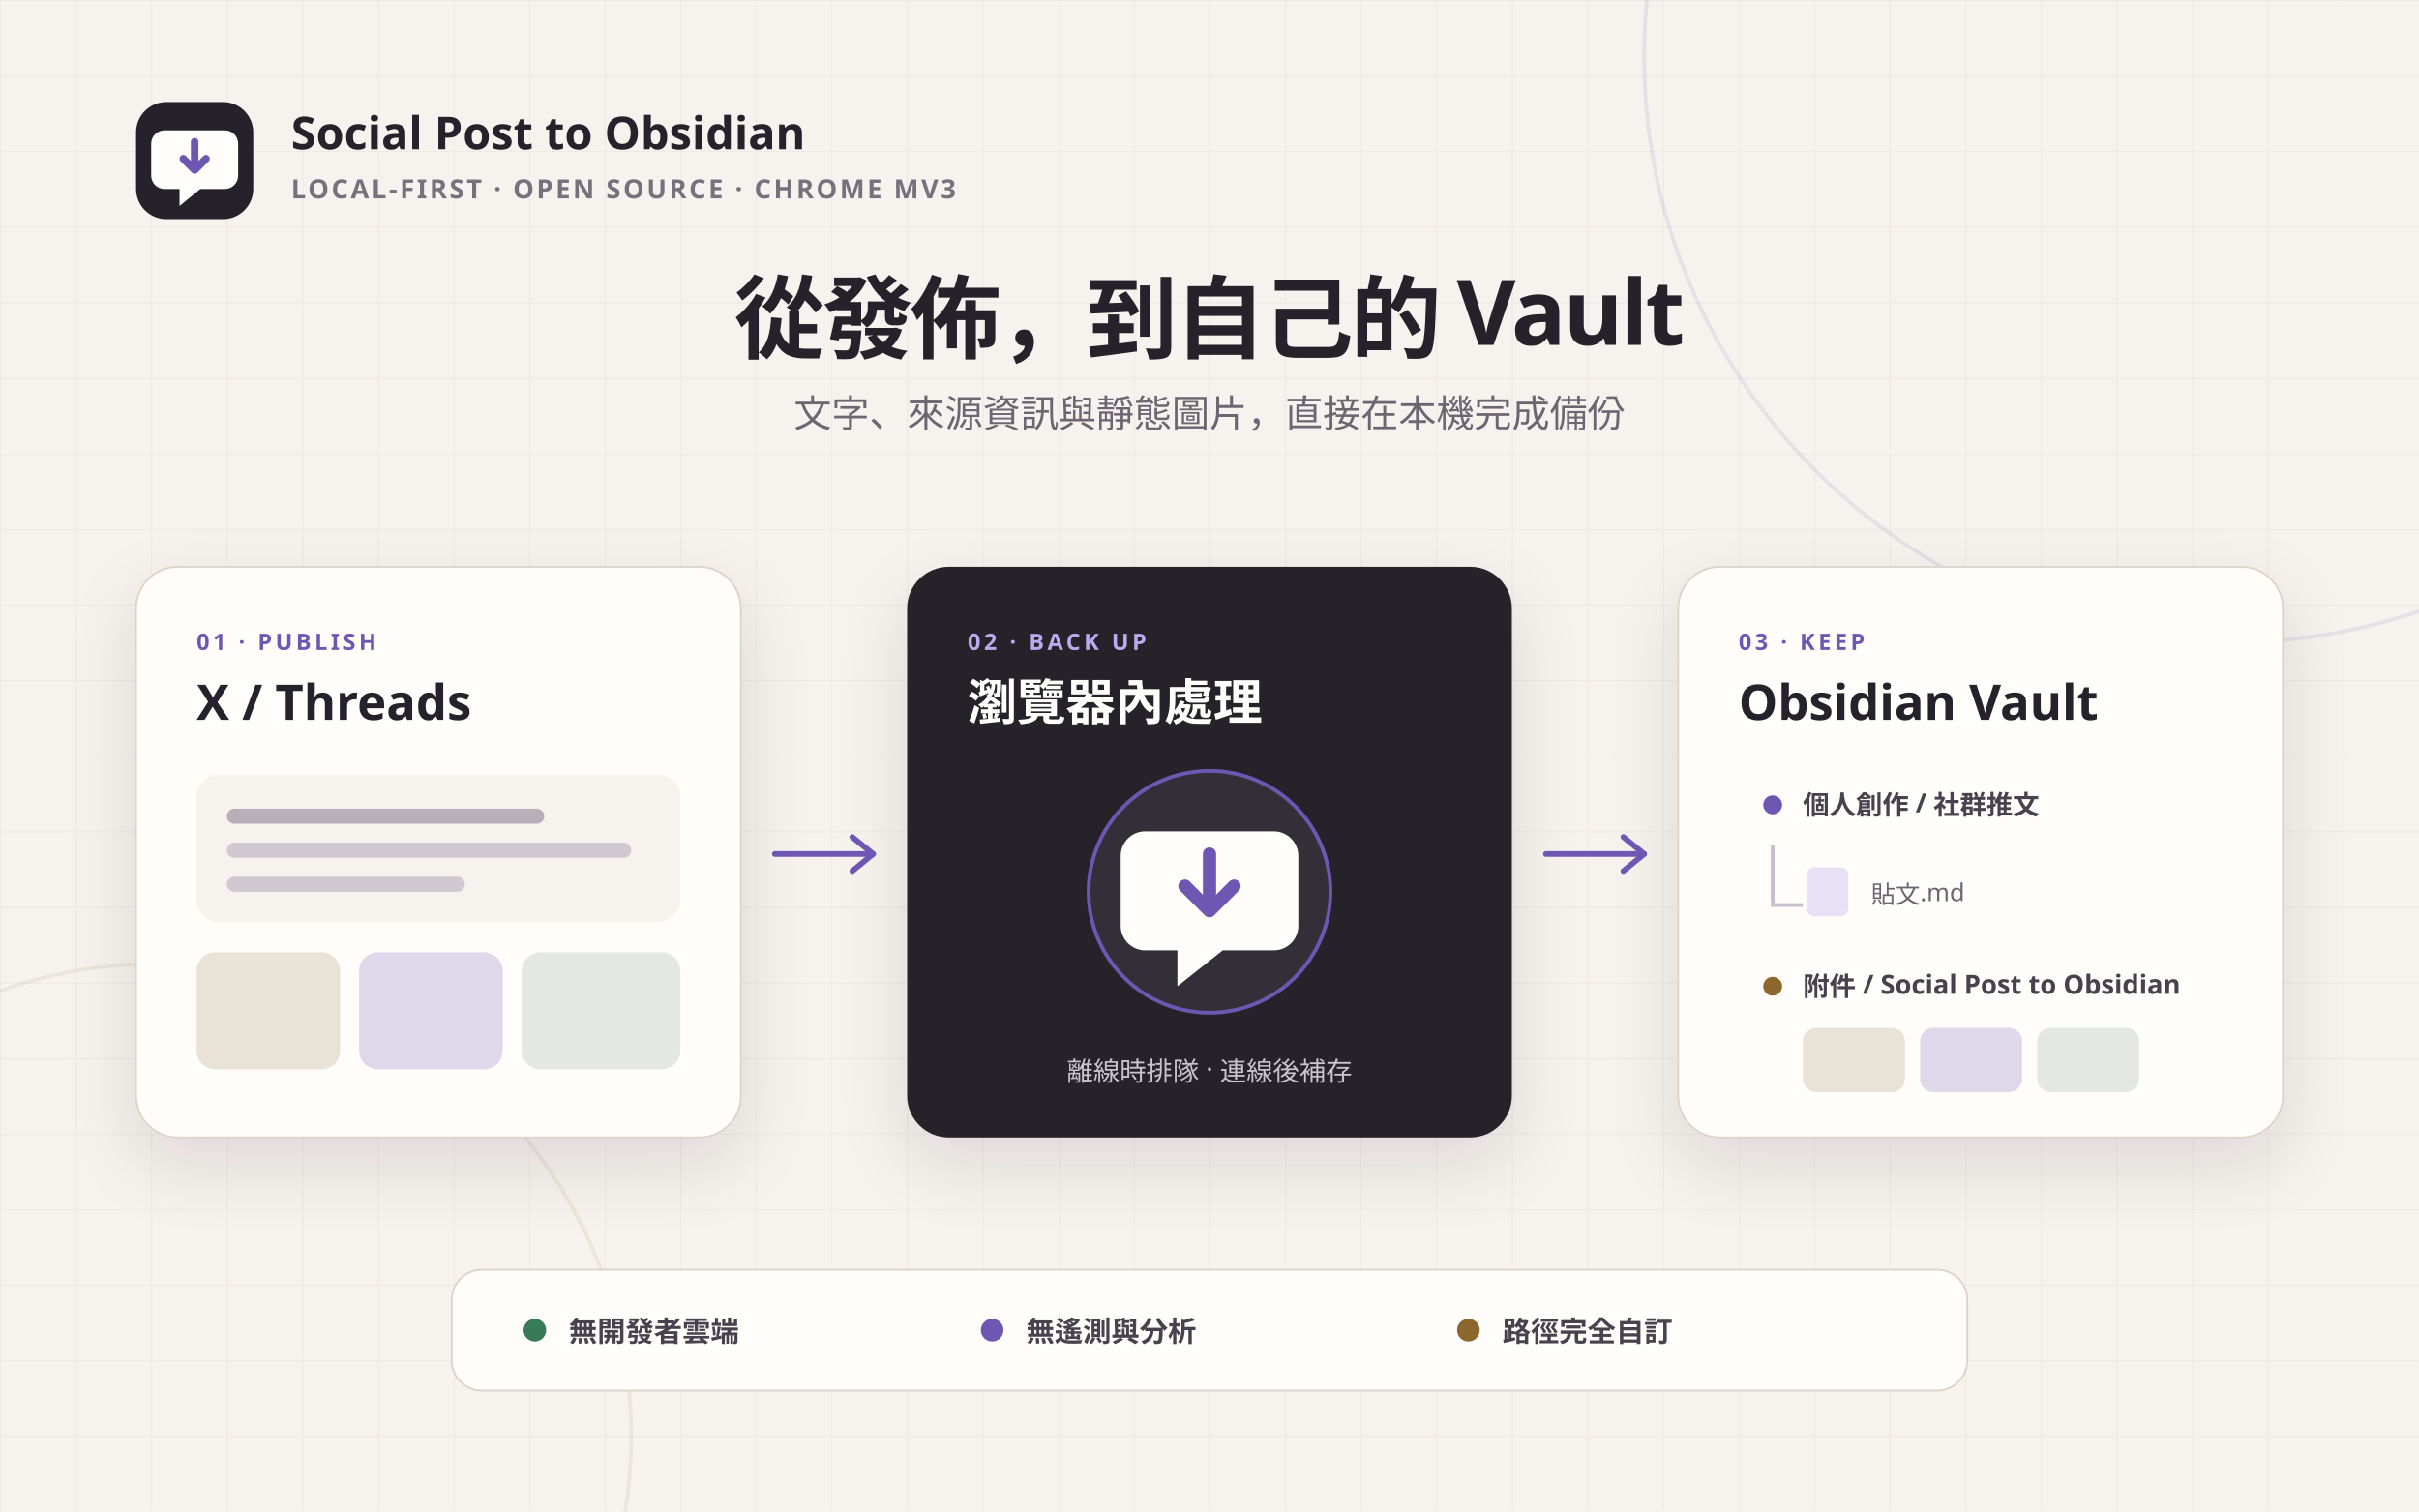
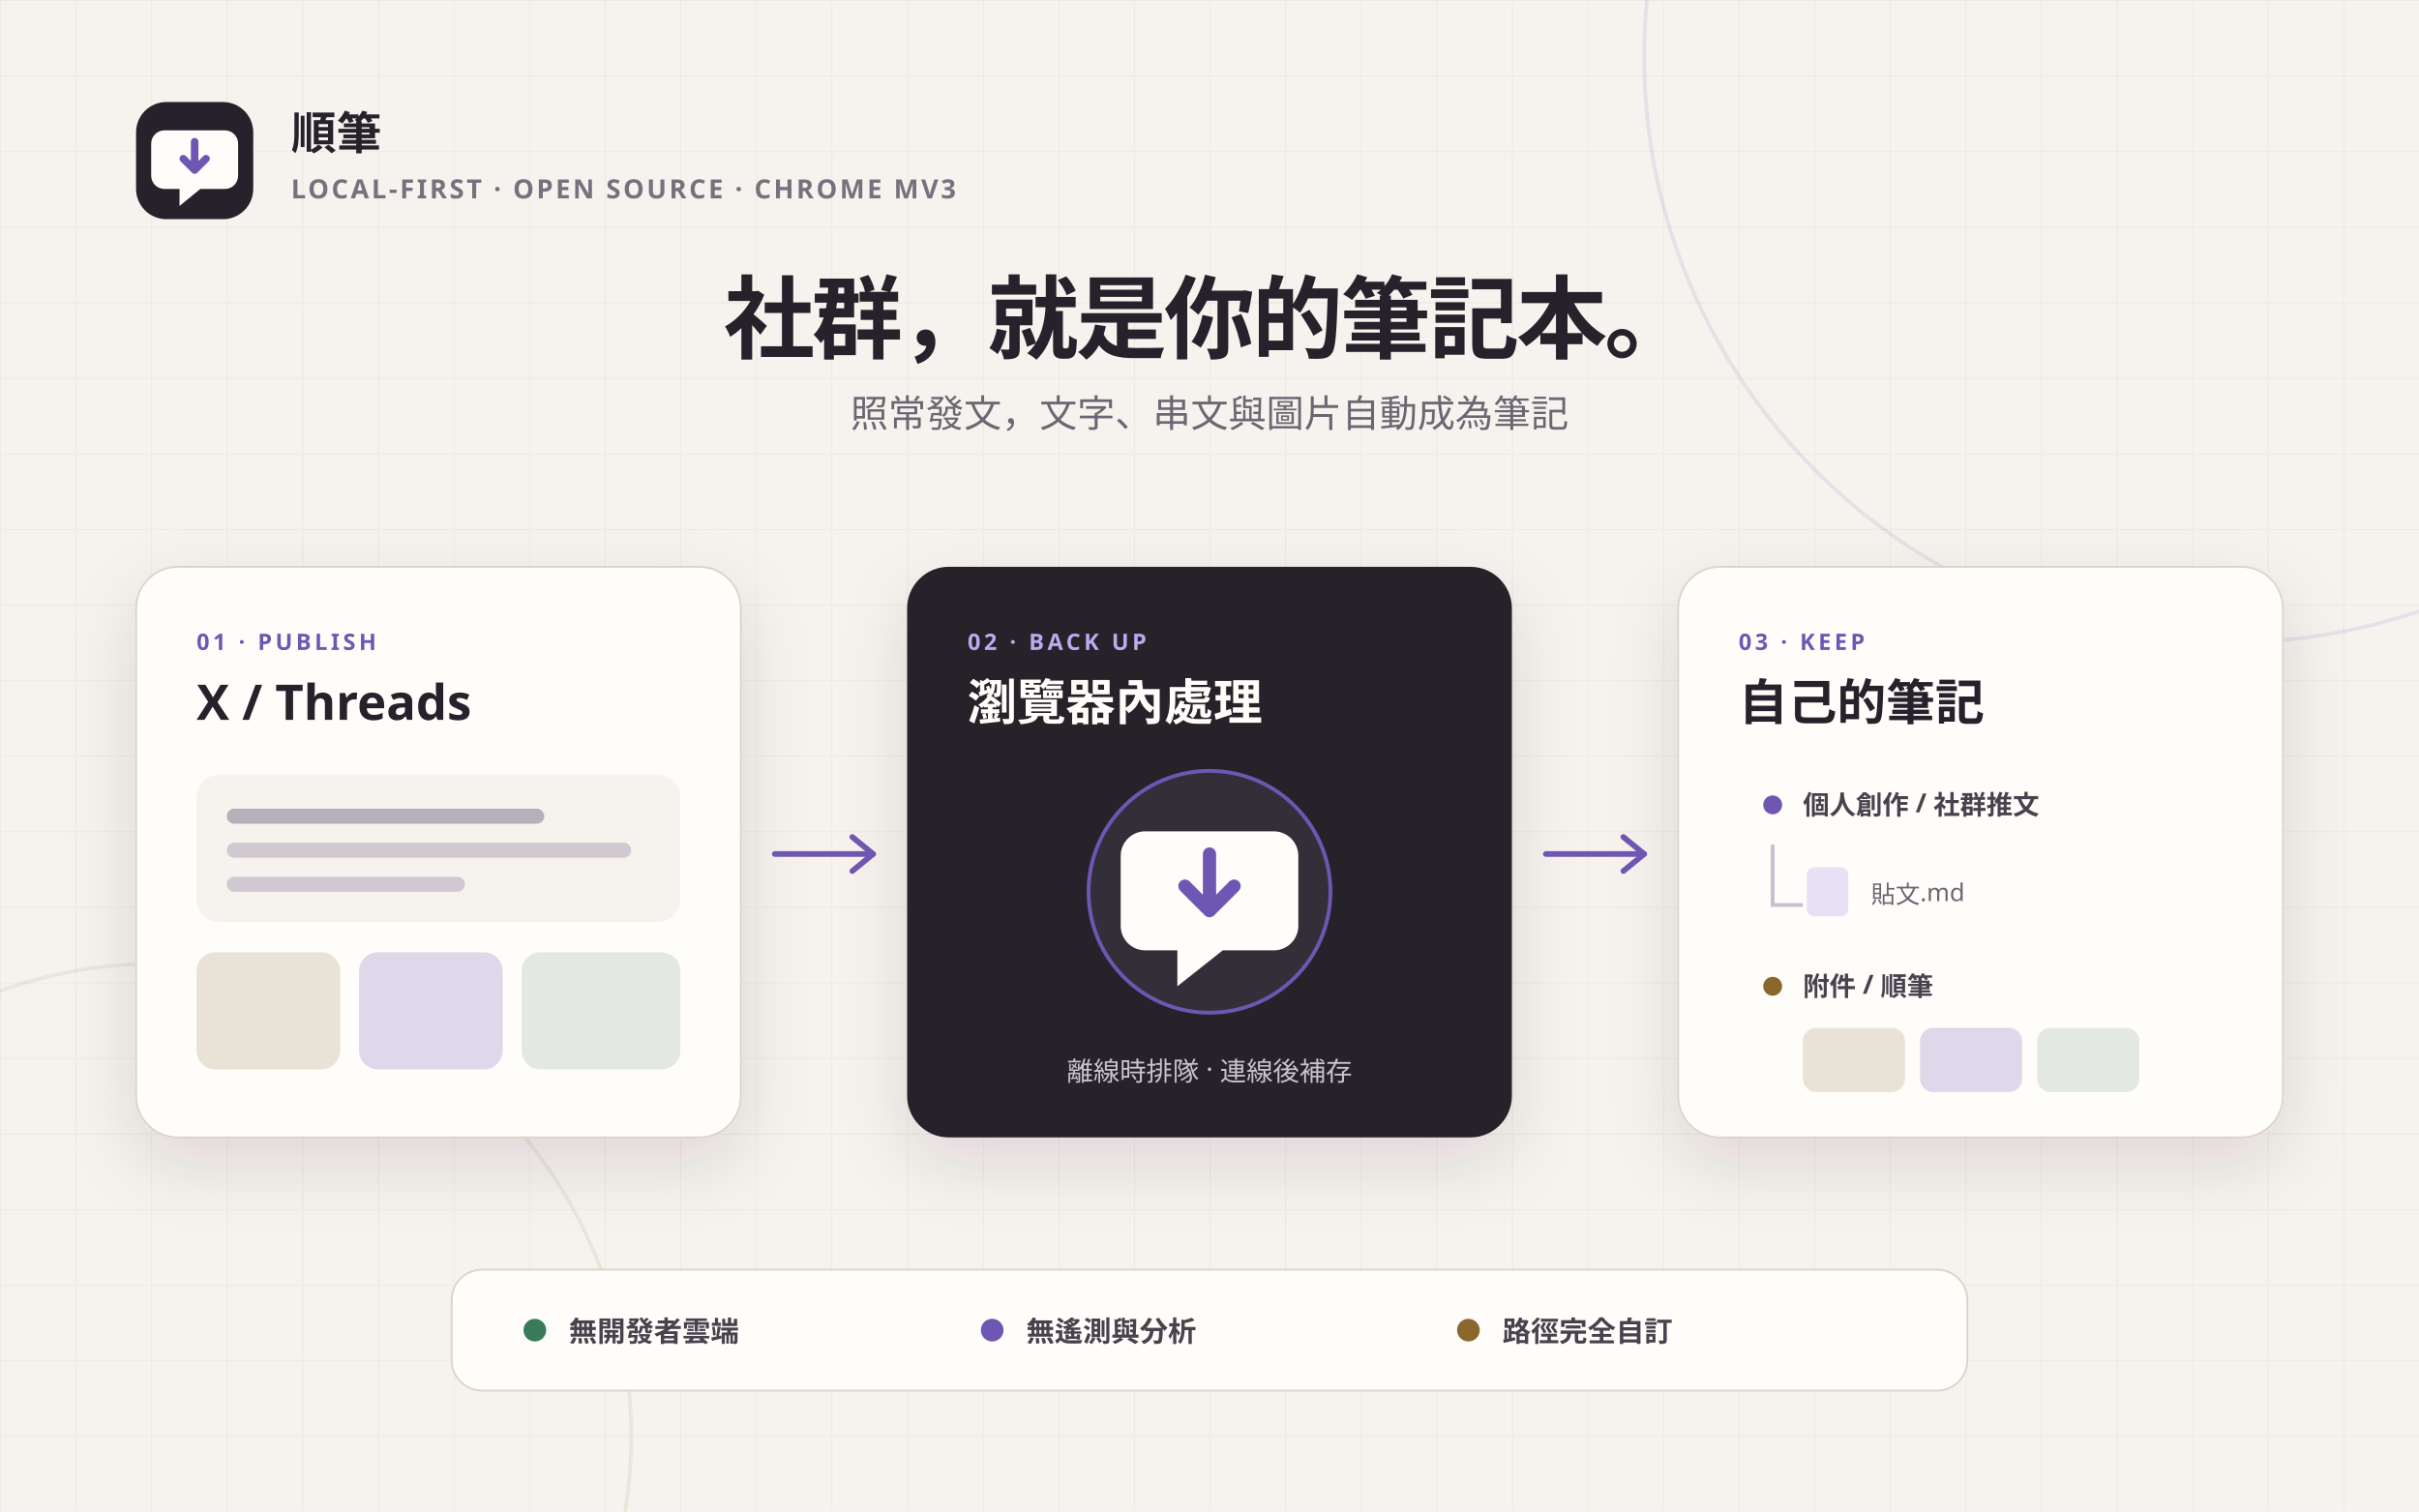
<svg xmlns="http://www.w3.org/2000/svg" width="1280" height="800" viewBox="0 0 1280 800">
  <defs>
    <filter id="shadow" x="-20%" y="-20%" width="140%" height="150%">
      <feDropShadow dx="0" dy="14" stdDeviation="18" flood-color="#30273B" flood-opacity="0.12" />
    </filter>
    <pattern id="grid" width="40" height="40" patternUnits="userSpaceOnUse">
      <path d="M40 0H0V40" fill="none" stroke="#D8D0C7" stroke-width="1" opacity="0.28" />
    </pattern>
  </defs>
  <rect width="1280" height="800" fill="#F6F3EE" />
  <rect width="1280" height="800" fill="url(#grid)" />
  <circle cx="1180" cy="30" r="310" fill="none" stroke="#6E56B3" stroke-width="2" opacity="0.12" />
  <circle cx="84" cy="760" r="250" fill="none" stroke="#8B672E" stroke-width="2" opacity="0.10" />
-   <g font-family="Avenir Next, Avenir, sans-serif">
+   <g font-family="Avenir Next, PingFang TC, sans-serif">
    <g transform="translate(72 54)">
      <rect width="62" height="62" rx="16" fill="#25222B" />
      <path d="M15 15h32a7 7 0 0 1 7 7v17a7 7 0 0 1-7 7H34L23 55v-9h-8a7 7 0 0 1-7-7V22a7 7 0 0 1 7-7Z" fill="#FFFDF9" />
      <path d="M31 21v15m-6-6 6 6 6-6" fill="none" stroke="#6E56B3" stroke-width="4" stroke-linecap="round" stroke-linejoin="round" />
    </g>
-     <text x="154" y="79" fill="#25222B" font-size="24" font-weight="750">Social Post to Obsidian</text>
+     <text x="154" y="79" fill="#25222B" font-size="24" font-weight="750">順筆</text>
    <text x="154" y="105" fill="#77717E" font-size="14" font-weight="600" letter-spacing="1.3">LOCAL-FIRST · OPEN SOURCE · CHROME MV3</text>
-     <text x="640" y="186" text-anchor="middle" fill="#25222B" font-size="48" font-weight="760" letter-spacing="-1.4">從發佈，到自己的 Vault</text>
-     <text x="640" y="226" text-anchor="middle" fill="#6C6672" font-size="20" font-weight="500">文字、來源資訊與靜態圖片，直接在本機完成備份</text>
+     <text x="640" y="186" text-anchor="middle" fill="#25222B" font-size="48" font-weight="760" letter-spacing="-1.4">社群，就是你的筆記本。</text>
+     <text x="640" y="226" text-anchor="middle" fill="#6C6672" font-size="20" font-weight="500">照常發文，文字、串文與圖片自動成為筆記</text>
    <g filter="url(#shadow)">
      <rect x="72" y="300" width="320" height="302" rx="22" fill="#FFFDF9" stroke="#DCD4CB" />
      <rect x="480" y="300" width="320" height="302" rx="22" fill="#25222B" />
      <rect x="888" y="300" width="320" height="302" rx="22" fill="#FFFDF9" stroke="#DCD4CB" />
    </g>
    <text x="104" y="344" fill="#6E56B3" font-size="12" font-weight="750" letter-spacing="1.8">01 · PUBLISH</text>
    <text x="104" y="381" fill="#25222B" font-size="26" font-weight="750">X / Threads</text>
    <rect x="104" y="410" width="256" height="78" rx="12" fill="#F6F3EE" />
    <rect x="120" y="428" width="168" height="8" rx="4" fill="#B7B0BA" />
    <rect x="120" y="446" width="214" height="8" rx="4" fill="#D0C9D1" />
    <rect x="120" y="464" width="126" height="8" rx="4" fill="#D0C9D1" />
    <rect x="104" y="504" width="76" height="62" rx="10" fill="#E9E2D7" />
    <rect x="190" y="504" width="76" height="62" rx="10" fill="#DFD7EA" />
    <rect x="276" y="504" width="84" height="62" rx="10" fill="#E3E9E2" />
    <text x="512" y="344" fill="#BCAAEF" font-size="12" font-weight="750" letter-spacing="1.8">02 · BACK UP</text>
    <text x="512" y="381" fill="#FFFDF9" font-size="26" font-weight="750">瀏覽器內處理</text>
    <circle cx="640" cy="472" r="64" fill="#332F39" stroke="#6E56B3" stroke-width="2" />
    <path d="M606 440h68a13 13 0 0 1 13 13v37a13 13 0 0 1-13 13h-27l-24 19v-19h-17a13 13 0 0 1-13-13v-37a13 13 0 0 1 13-13Z" fill="#FFFDF9" />
    <path d="M640 452v30m-13-13 13 13 13-13" fill="none" stroke="#6E56B3" stroke-width="7" stroke-linecap="round" stroke-linejoin="round" />
    <text x="640" y="572" text-anchor="middle" fill="#C9C3CE" font-size="14">離線時排隊 · 連線後補存</text>
    <text x="920" y="344" fill="#6E56B3" font-size="12" font-weight="750" letter-spacing="1.8">03 · KEEP</text>
-     <text x="920" y="381" fill="#25222B" font-size="26" font-weight="750">Obsidian Vault</text>
+     <text x="920" y="381" fill="#25222B" font-size="26" font-weight="750">自己的筆記</text>
    <circle cx="938" cy="426" r="5" fill="#6E56B3" />
    <text x="954" y="431" fill="#47424D" font-size="14" font-weight="700">個人創作 / 社群推文</text>
    <path d="M938 447v32h16" fill="none" stroke="#C7BFD0" stroke-width="2" />
    <rect x="956" y="459" width="22" height="26" rx="4" fill="#E8E1F5" />
    <text x="990" y="478" fill="#6C6672" font-size="13">貼文.md</text>
    <circle cx="938" cy="522" r="5" fill="#8B672E" />
-     <text x="954" y="527" fill="#47424D" font-size="14" font-weight="700">附件 / Social Post to Obsidian</text>
+     <text x="954" y="527" fill="#47424D" font-size="14" font-weight="700">附件 / 順筆</text>
    <rect x="954" y="544" width="54" height="34" rx="7" fill="#E9E2D7" />
    <rect x="1016" y="544" width="54" height="34" rx="7" fill="#DFD7EA" />
    <rect x="1078" y="544" width="54" height="34" rx="7" fill="#E3E9E2" />
    <path d="M410 452h52" stroke="#6E56B3" stroke-width="3" stroke-linecap="round" />
    <path d="m451 443 11 9-11 9" fill="none" stroke="#6E56B3" stroke-width="3" stroke-linecap="round" stroke-linejoin="round" />
    <path d="M818 452h52" stroke="#6E56B3" stroke-width="3" stroke-linecap="round" />
    <path d="m859 443 11 9-11 9" fill="none" stroke="#6E56B3" stroke-width="3" stroke-linecap="round" stroke-linejoin="round" />
    <g transform="translate(239 672)">
      <rect width="802" height="64" rx="16" fill="#FFFDF9" stroke="#DCD4CB" />
      <circle cx="44" cy="32" r="6" fill="#397A5B" />
      <text x="62" y="38" fill="#47424D" font-size="15" font-weight="700">無開發者雲端</text>
      <circle cx="286" cy="32" r="6" fill="#6E56B3" />
      <text x="304" y="38" fill="#47424D" font-size="15" font-weight="700">無遙測與分析</text>
      <circle cx="538" cy="32" r="6" fill="#8B672E" />
      <text x="556" y="38" fill="#47424D" font-size="15" font-weight="700">路徑完全自訂</text>
    </g>
  </g>
</svg>
